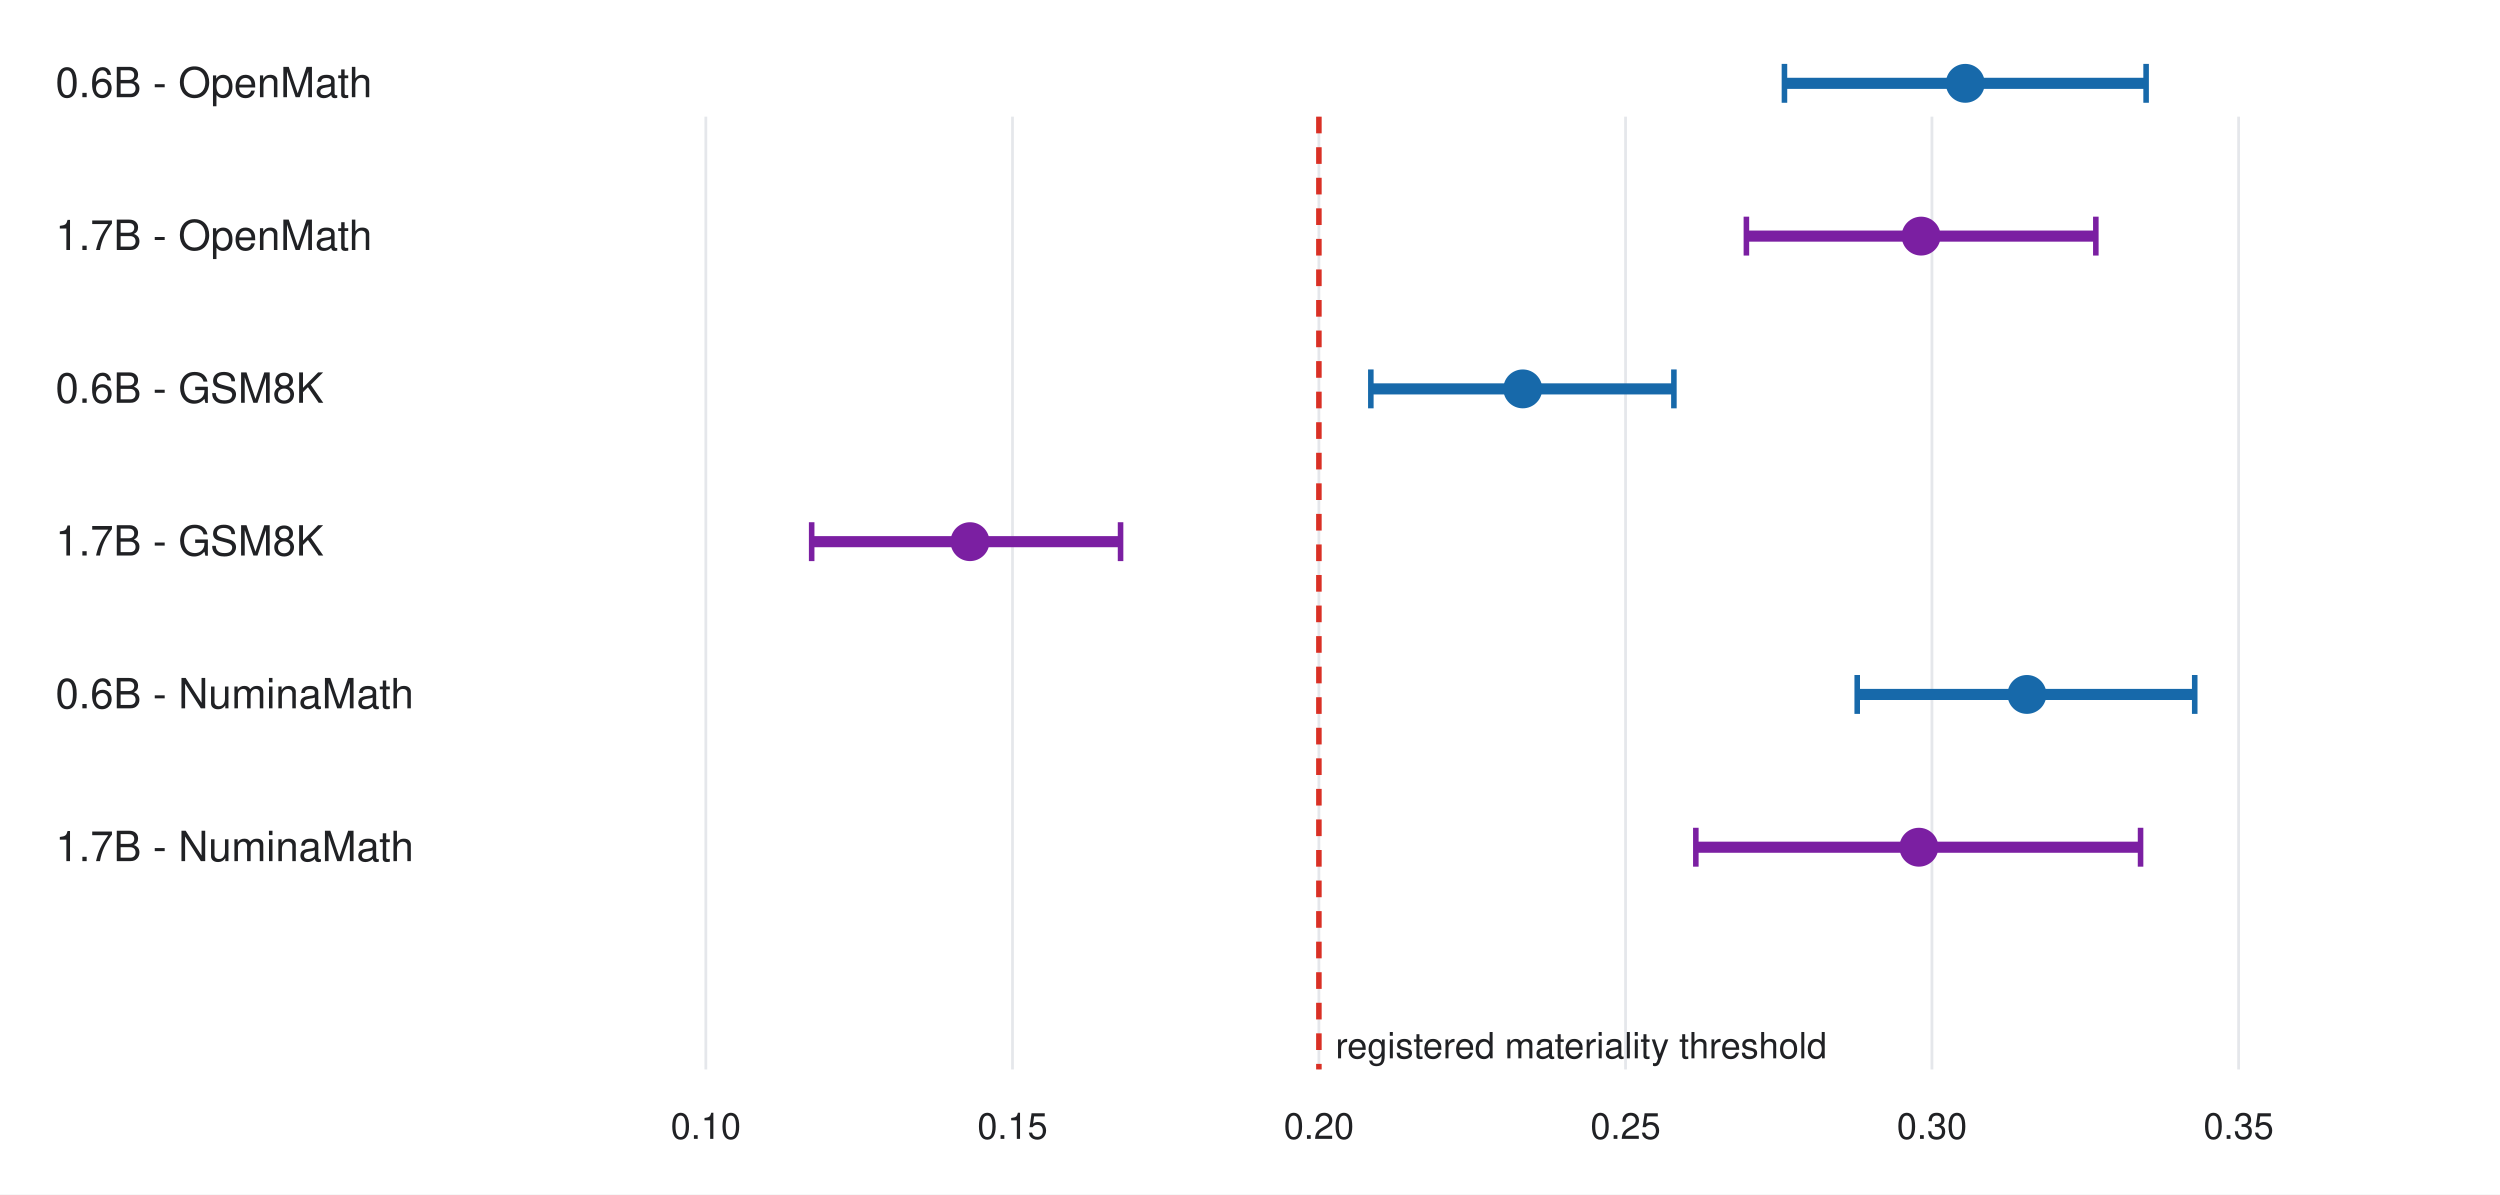
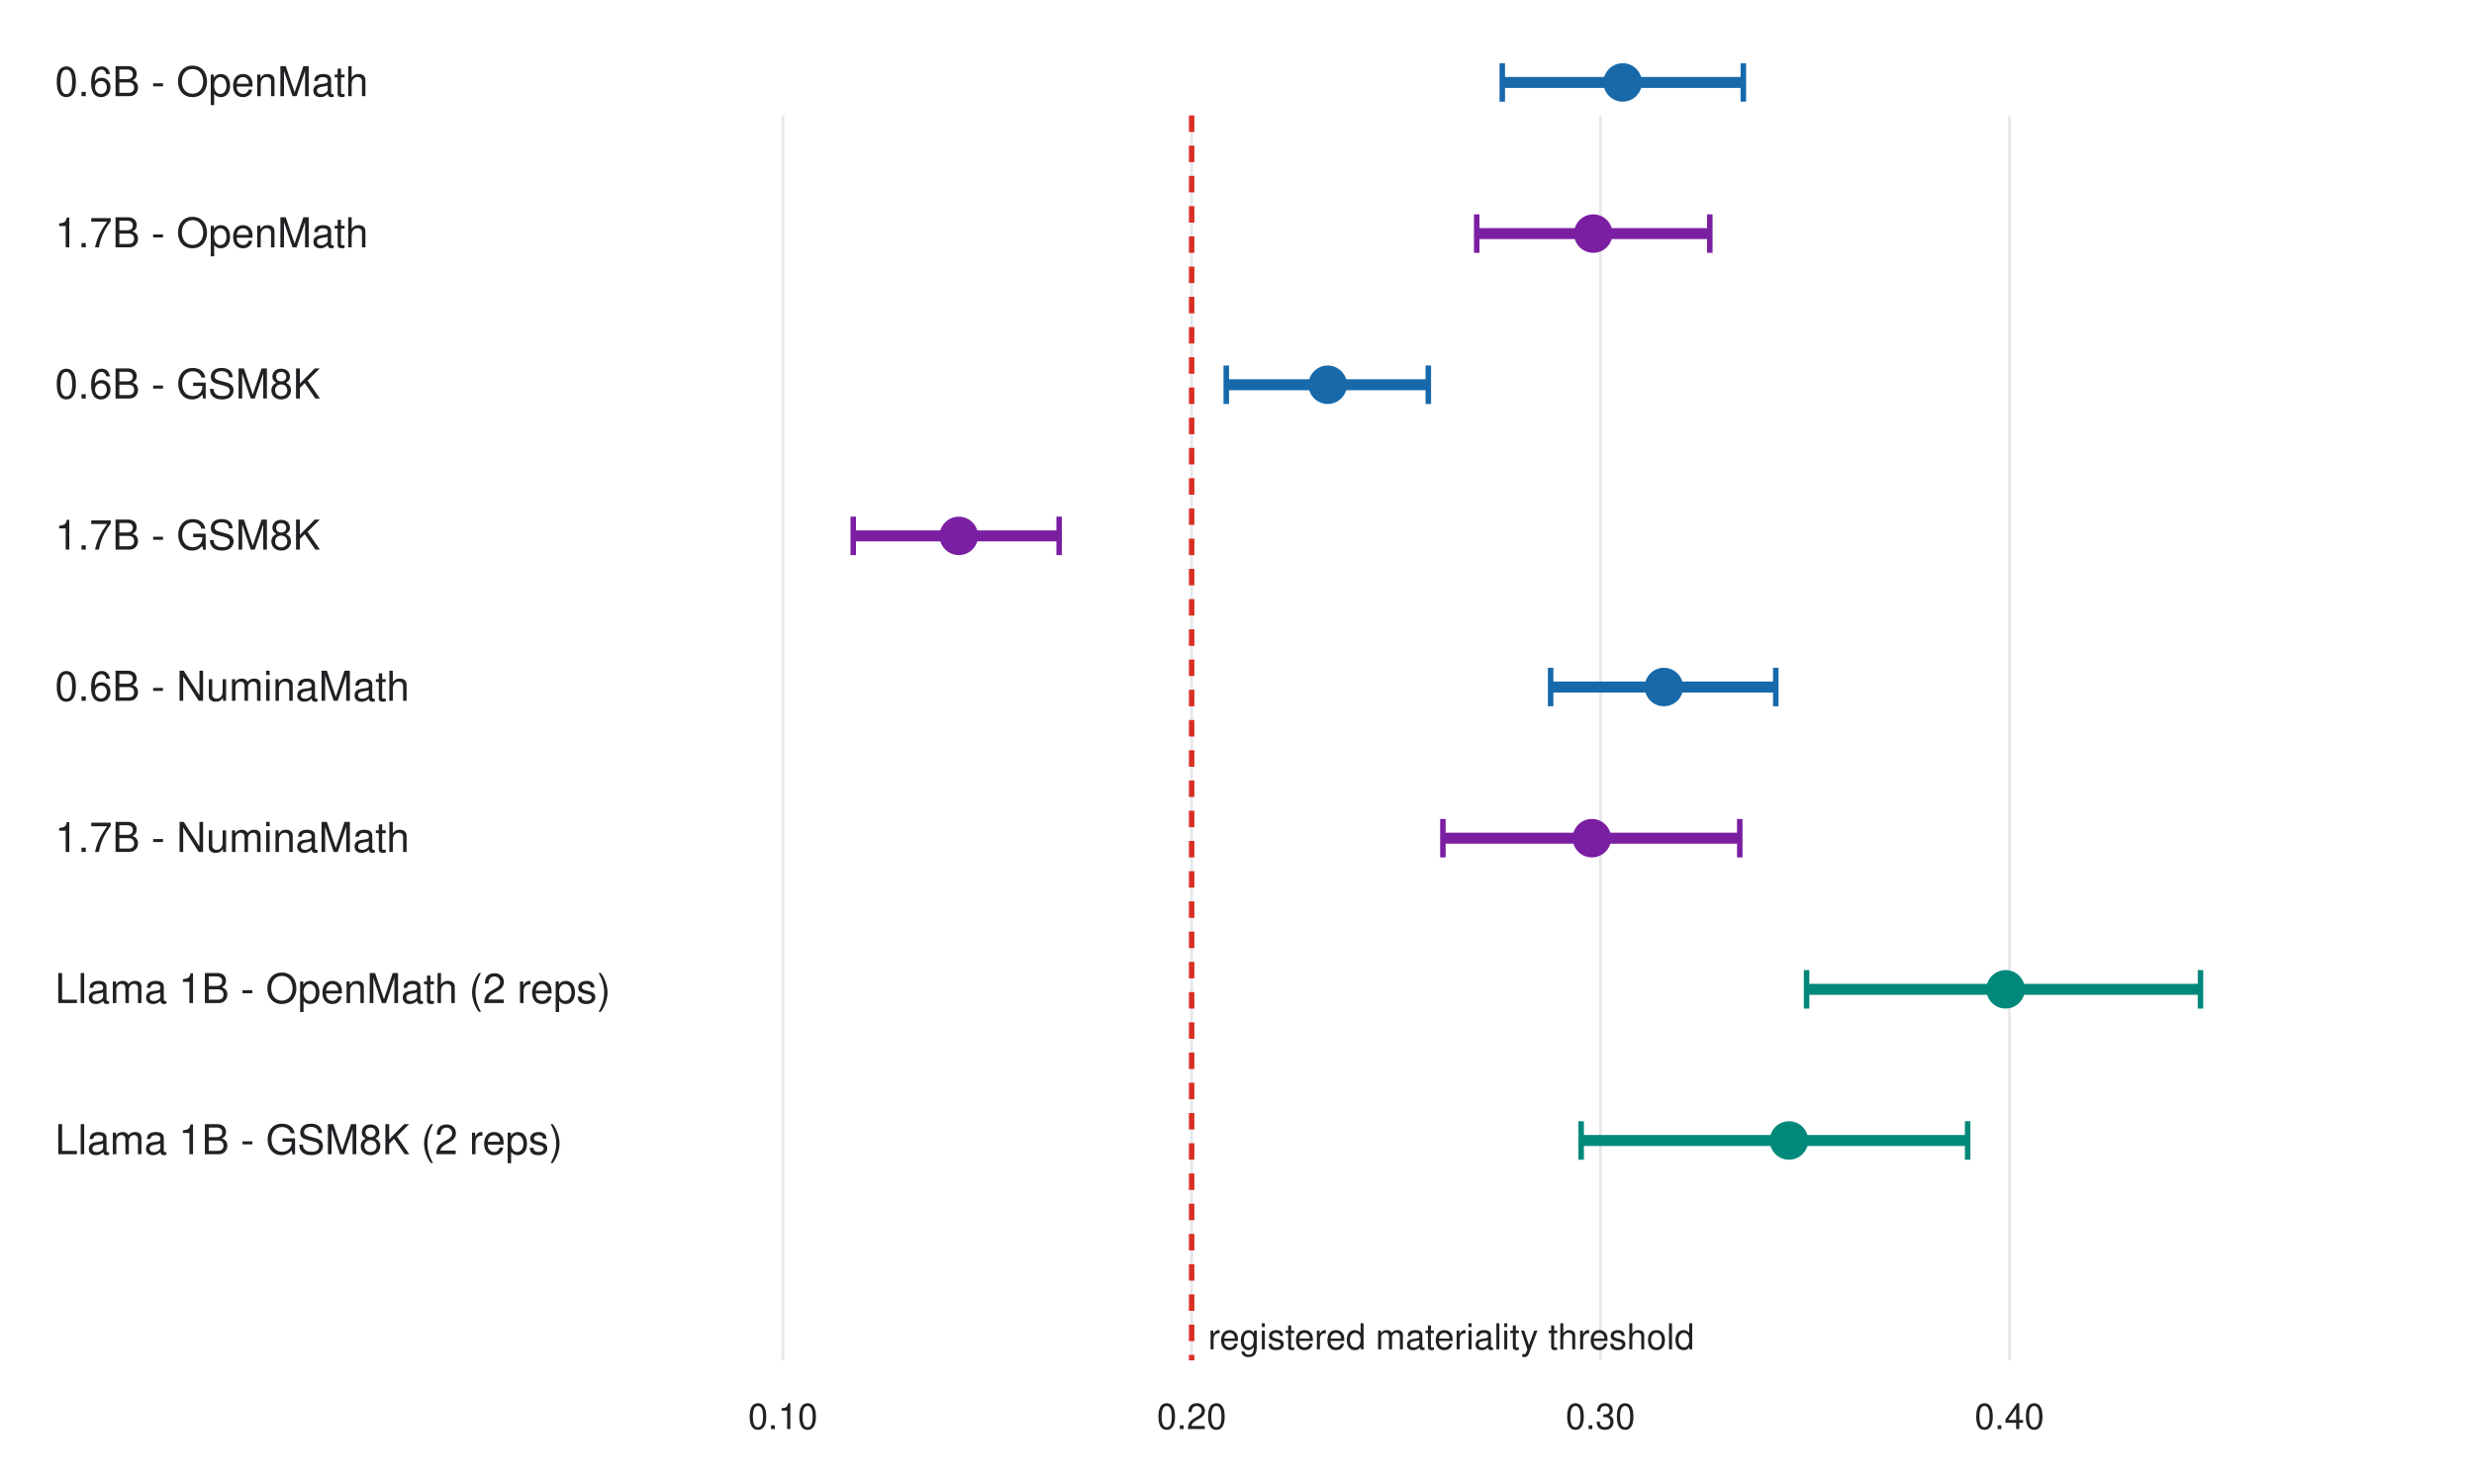
- <svg xmlns="http://www.w3.org/2000/svg" width="900" height="430" viewBox="0 0 900 430">
+ <svg xmlns="http://www.w3.org/2000/svg" width="900" height="540" viewBox="0 0 900 540">
  <rect width="100%" height="100%" fill="white" />
  <style>text{font-family:Helvetica,Arial,sans-serif;fill:#202124}.label{font-size:15px}.axis{font-size:13px}</style>
-   <line x1="254.1" y1="42" x2="254.1" y2="385" stroke="#e5e7eb" />
-   <text x="254.1" y="410" text-anchor="middle" class="axis">0.10</text>
-   <line x1="364.5" y1="42" x2="364.5" y2="385" stroke="#e5e7eb" />
-   <text x="364.5" y="410" text-anchor="middle" class="axis">0.15</text>
-   <line x1="474.8" y1="42" x2="474.8" y2="385" stroke="#e5e7eb" />
-   <text x="474.8" y="410" text-anchor="middle" class="axis">0.20</text>
-   <line x1="585.2" y1="42" x2="585.2" y2="385" stroke="#e5e7eb" />
-   <text x="585.2" y="410" text-anchor="middle" class="axis">0.25</text>
-   <line x1="695.5" y1="42" x2="695.5" y2="385" stroke="#e5e7eb" />
-   <text x="695.5" y="410" text-anchor="middle" class="axis">0.30</text>
-   <line x1="805.9" y1="42" x2="805.9" y2="385" stroke="#e5e7eb" />
-   <text x="805.9" y="410" text-anchor="middle" class="axis">0.35</text>
-   <line x1="474.8" y1="42" x2="474.8" y2="385" stroke="#d93025" stroke-width="2" stroke-dasharray="6 5" />
+   <line x1="284.8" y1="42" x2="284.8" y2="495" stroke="#e5e7eb" />
+   <text x="284.8" y="520" text-anchor="middle" class="axis">0.10</text>
+   <line x1="433.5" y1="42" x2="433.5" y2="495" stroke="#e5e7eb" />
+   <text x="433.5" y="520" text-anchor="middle" class="axis">0.20</text>
+   <line x1="582.2" y1="42" x2="582.2" y2="495" stroke="#e5e7eb" />
+   <text x="582.2" y="520" text-anchor="middle" class="axis">0.30</text>
+   <line x1="731.0" y1="42" x2="731.0" y2="495" stroke="#e5e7eb" />
+   <text x="731.0" y="520" text-anchor="middle" class="axis">0.40</text>
+   <line x1="433.5" y1="42" x2="433.5" y2="495" stroke="#d93025" stroke-width="2" stroke-dasharray="6 5" />
  <text x="20" y="35" class="label">0.6B - OpenMath</text>
-   <line x1="642.4" y1="30" x2="772.6" y2="30" stroke="#1769aa" stroke-width="4" />
-   <line x1="642.4" y1="23" x2="642.4" y2="37" stroke="#1769aa" stroke-width="2" />
-   <line x1="772.6" y1="23" x2="772.6" y2="37" stroke="#1769aa" stroke-width="2" />
-   <circle cx="707.5" cy="30" r="7" fill="#1769aa" />
+   <line x1="546.5" y1="30" x2="634.2" y2="30" stroke="#1769aa" stroke-width="4" />
+   <line x1="546.5" y1="23" x2="546.5" y2="37" stroke="#1769aa" stroke-width="2" />
+   <line x1="634.2" y1="23" x2="634.2" y2="37" stroke="#1769aa" stroke-width="2" />
+   <circle cx="590.3" cy="30" r="7" fill="#1769aa" />
  <text x="20" y="90" class="label">1.7B - OpenMath</text>
-   <line x1="628.7" y1="85" x2="754.5" y2="85" stroke="#7b1fa2" stroke-width="4" />
-   <line x1="628.7" y1="78" x2="628.7" y2="92" stroke="#7b1fa2" stroke-width="2" />
-   <line x1="754.5" y1="78" x2="754.5" y2="92" stroke="#7b1fa2" stroke-width="2" />
-   <circle cx="691.6" cy="85" r="7" fill="#7b1fa2" />
+   <line x1="537.2" y1="85" x2="622.0" y2="85" stroke="#7b1fa2" stroke-width="4" />
+   <line x1="537.2" y1="78" x2="537.2" y2="92" stroke="#7b1fa2" stroke-width="2" />
+   <line x1="622.0" y1="78" x2="622.0" y2="92" stroke="#7b1fa2" stroke-width="2" />
+   <circle cx="579.6" cy="85" r="7" fill="#7b1fa2" />
  <text x="20" y="145" class="label">0.6B - GSM8K</text>
-   <line x1="493.5" y1="140" x2="602.6" y2="140" stroke="#1769aa" stroke-width="4" />
-   <line x1="493.5" y1="133" x2="493.5" y2="147" stroke="#1769aa" stroke-width="2" />
-   <line x1="602.6" y1="133" x2="602.6" y2="147" stroke="#1769aa" stroke-width="2" />
-   <circle cx="548.2" cy="140" r="7" fill="#1769aa" />
+   <line x1="446.1" y1="140" x2="519.6" y2="140" stroke="#1769aa" stroke-width="4" />
+   <line x1="446.1" y1="133" x2="446.1" y2="147" stroke="#1769aa" stroke-width="2" />
+   <line x1="519.6" y1="133" x2="519.6" y2="147" stroke="#1769aa" stroke-width="2" />
+   <circle cx="483.0" cy="140" r="7" fill="#1769aa" />
  <text x="20" y="200" class="label">1.7B - GSM8K</text>
-   <line x1="292.2" y1="195" x2="403.4" y2="195" stroke="#7b1fa2" stroke-width="4" />
-   <line x1="292.2" y1="188" x2="292.2" y2="202" stroke="#7b1fa2" stroke-width="2" />
-   <line x1="403.4" y1="188" x2="403.4" y2="202" stroke="#7b1fa2" stroke-width="2" />
-   <circle cx="349.2" cy="195" r="7" fill="#7b1fa2" />
+   <line x1="310.4" y1="195" x2="385.3" y2="195" stroke="#7b1fa2" stroke-width="4" />
+   <line x1="310.4" y1="188" x2="310.4" y2="202" stroke="#7b1fa2" stroke-width="2" />
+   <line x1="385.3" y1="188" x2="385.3" y2="202" stroke="#7b1fa2" stroke-width="2" />
+   <circle cx="348.8" cy="195" r="7" fill="#7b1fa2" />
  <text x="20" y="255" class="label">0.6B - NuminaMath</text>
-   <line x1="668.6" y1="250" x2="790.1" y2="250" stroke="#1769aa" stroke-width="4" />
-   <line x1="668.6" y1="243" x2="668.6" y2="257" stroke="#1769aa" stroke-width="2" />
-   <line x1="790.1" y1="243" x2="790.1" y2="257" stroke="#1769aa" stroke-width="2" />
-   <circle cx="729.7" cy="250" r="7" fill="#1769aa" />
+   <line x1="564.1" y1="250" x2="646.0" y2="250" stroke="#1769aa" stroke-width="4" />
+   <line x1="564.1" y1="243" x2="564.1" y2="257" stroke="#1769aa" stroke-width="2" />
+   <line x1="646.0" y1="243" x2="646.0" y2="257" stroke="#1769aa" stroke-width="2" />
+   <circle cx="605.3" cy="250" r="7" fill="#1769aa" />
  <text x="20" y="310" class="label">1.7B - NuminaMath</text>
-   <line x1="610.5" y1="305" x2="770.6" y2="305" stroke="#7b1fa2" stroke-width="4" />
-   <line x1="610.5" y1="298" x2="610.5" y2="312" stroke="#7b1fa2" stroke-width="2" />
-   <line x1="770.6" y1="298" x2="770.6" y2="312" stroke="#7b1fa2" stroke-width="2" />
-   <circle cx="690.8" cy="305" r="7" fill="#7b1fa2" />
-   <text x="480.8" y="381" class="axis" fill="#d93025">registered materiality threshold</text>
+   <line x1="524.9" y1="305" x2="632.9" y2="305" stroke="#7b1fa2" stroke-width="4" />
+   <line x1="524.9" y1="298" x2="524.9" y2="312" stroke="#7b1fa2" stroke-width="2" />
+   <line x1="632.9" y1="298" x2="632.9" y2="312" stroke="#7b1fa2" stroke-width="2" />
+   <circle cx="579.1" cy="305" r="7" fill="#7b1fa2" />
+   <text x="20" y="365" class="label">Llama 1B - OpenMath (2 reps)</text>
+   <line x1="657.2" y1="360" x2="800.5" y2="360" stroke="#00897b" stroke-width="4" />
+   <line x1="657.2" y1="353" x2="657.2" y2="367" stroke="#00897b" stroke-width="2" />
+   <line x1="800.5" y1="353" x2="800.5" y2="367" stroke="#00897b" stroke-width="2" />
+   <circle cx="729.6" cy="360" r="7" fill="#00897b" />
+   <text x="20" y="420" class="label">Llama 1B - GSM8K (2 reps)</text>
+   <line x1="575.2" y1="415" x2="715.8" y2="415" stroke="#00897b" stroke-width="4" />
+   <line x1="575.2" y1="408" x2="575.2" y2="422" stroke="#00897b" stroke-width="2" />
+   <line x1="715.8" y1="408" x2="715.8" y2="422" stroke="#00897b" stroke-width="2" />
+   <circle cx="650.8" cy="415" r="7" fill="#00897b" />
+   <text x="439.5" y="491" class="axis" fill="#d93025">registered materiality threshold</text>
</svg>
